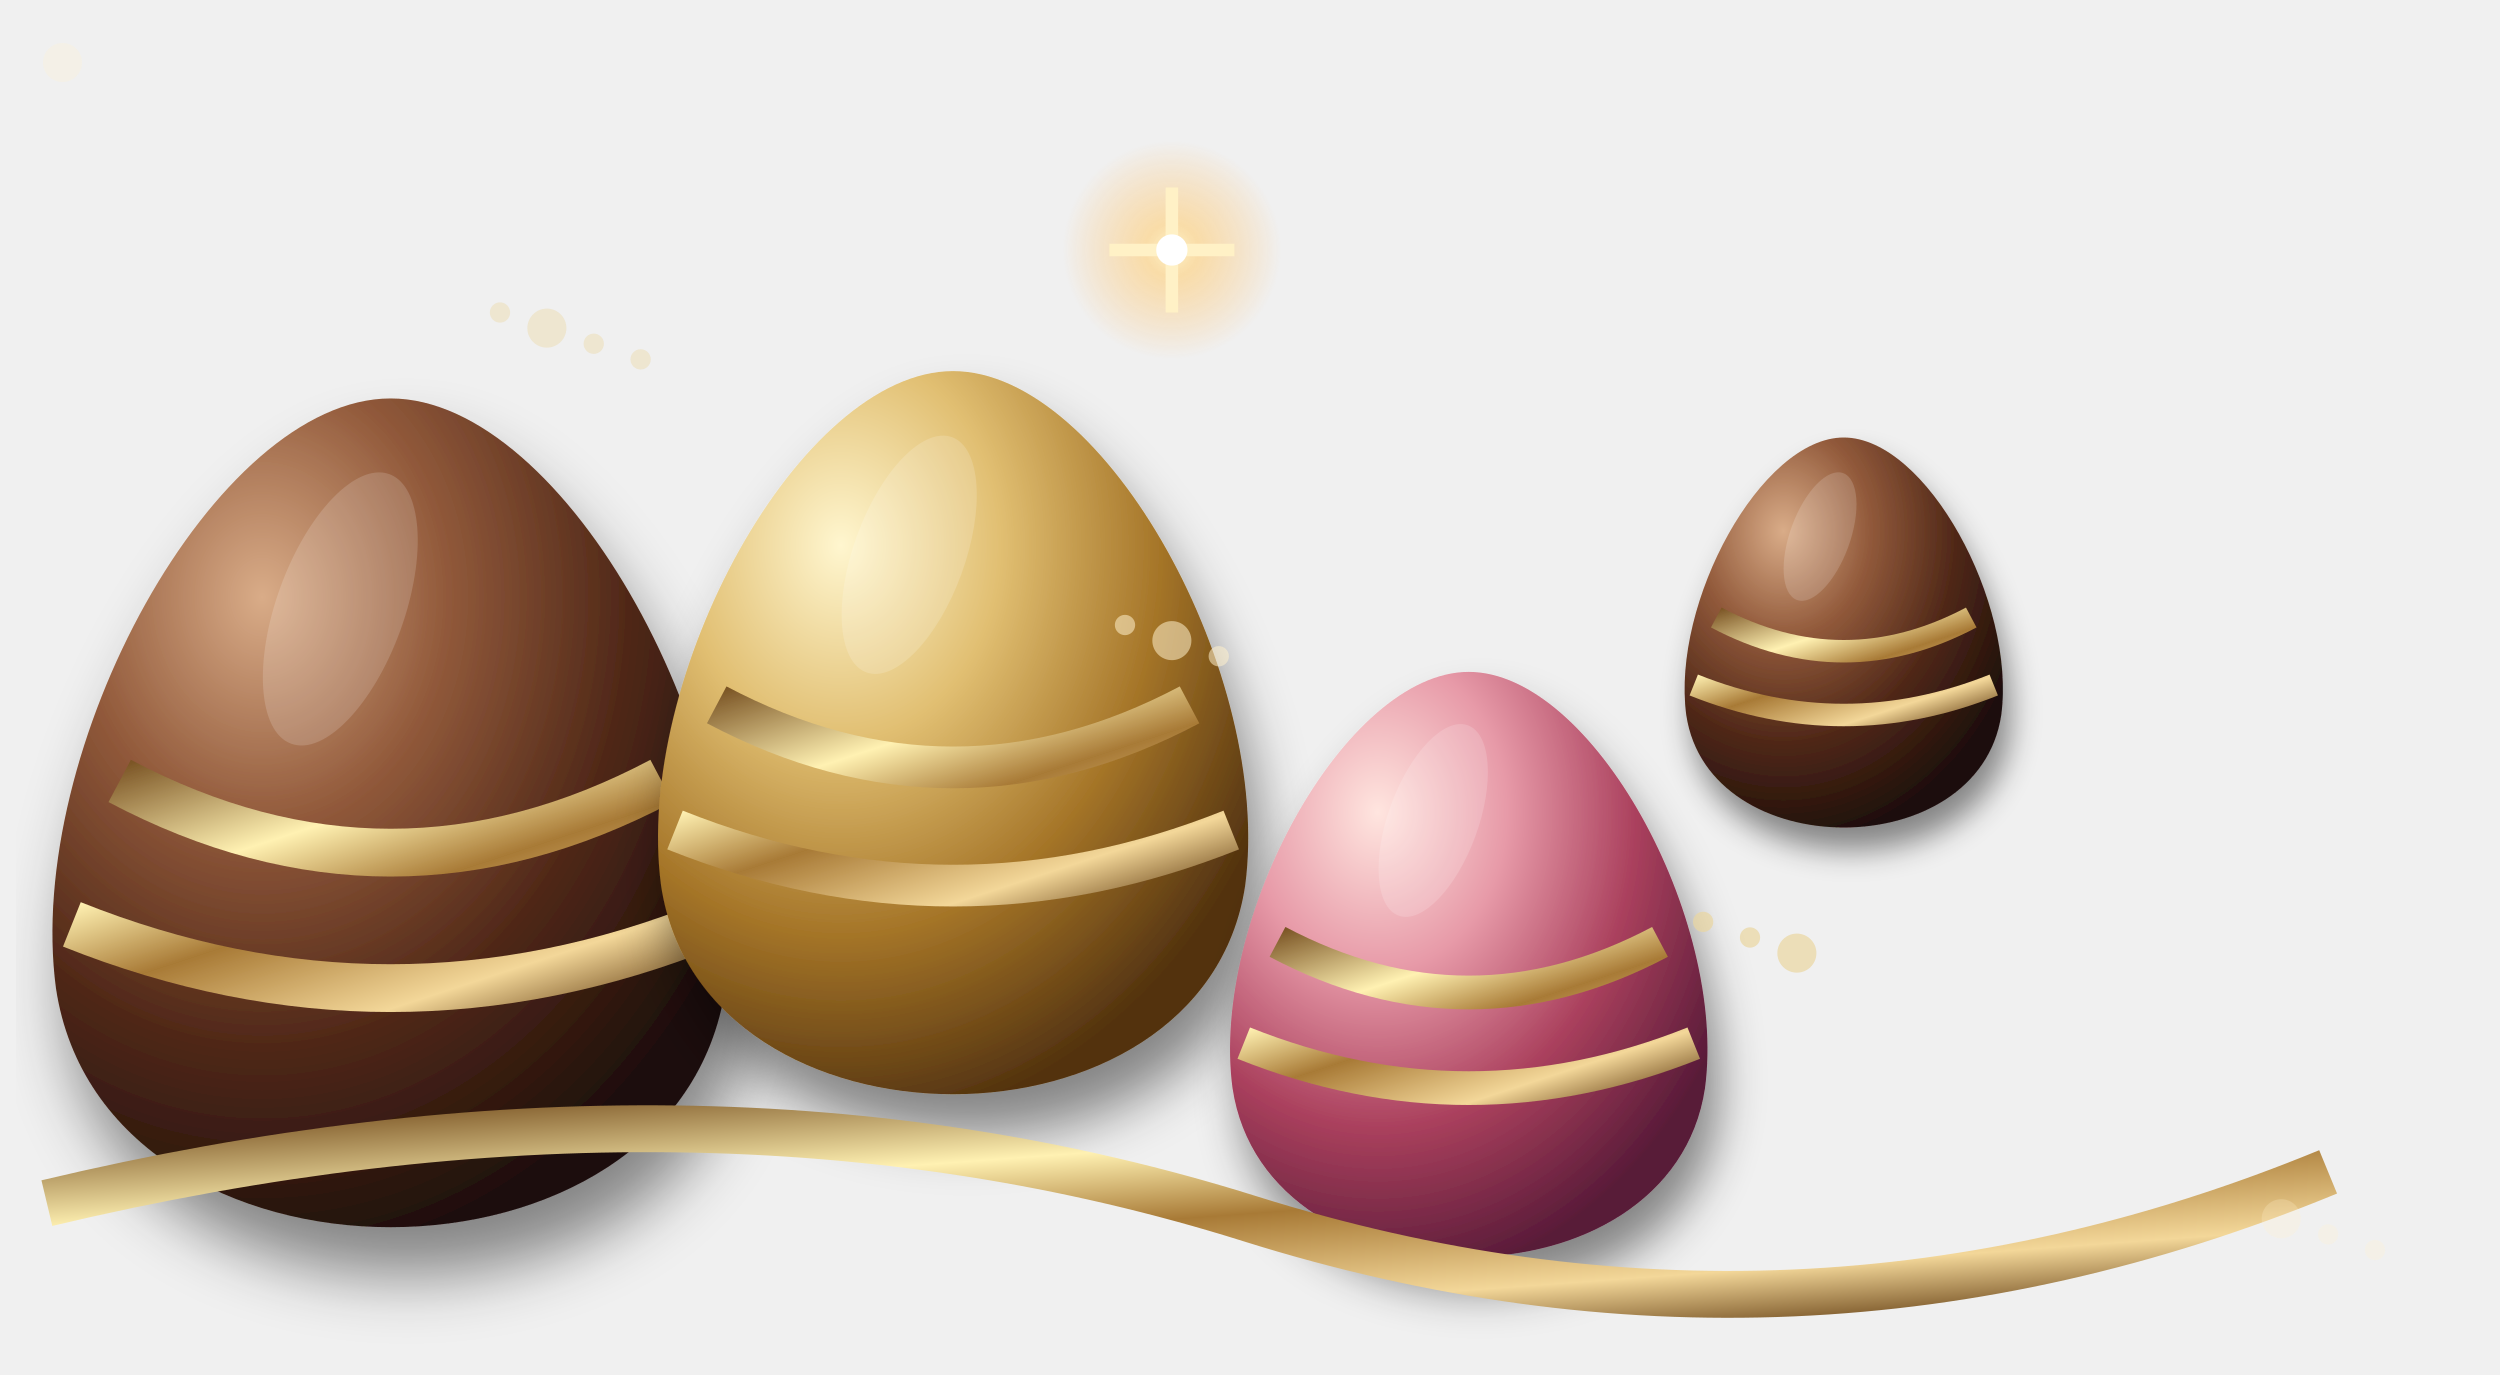
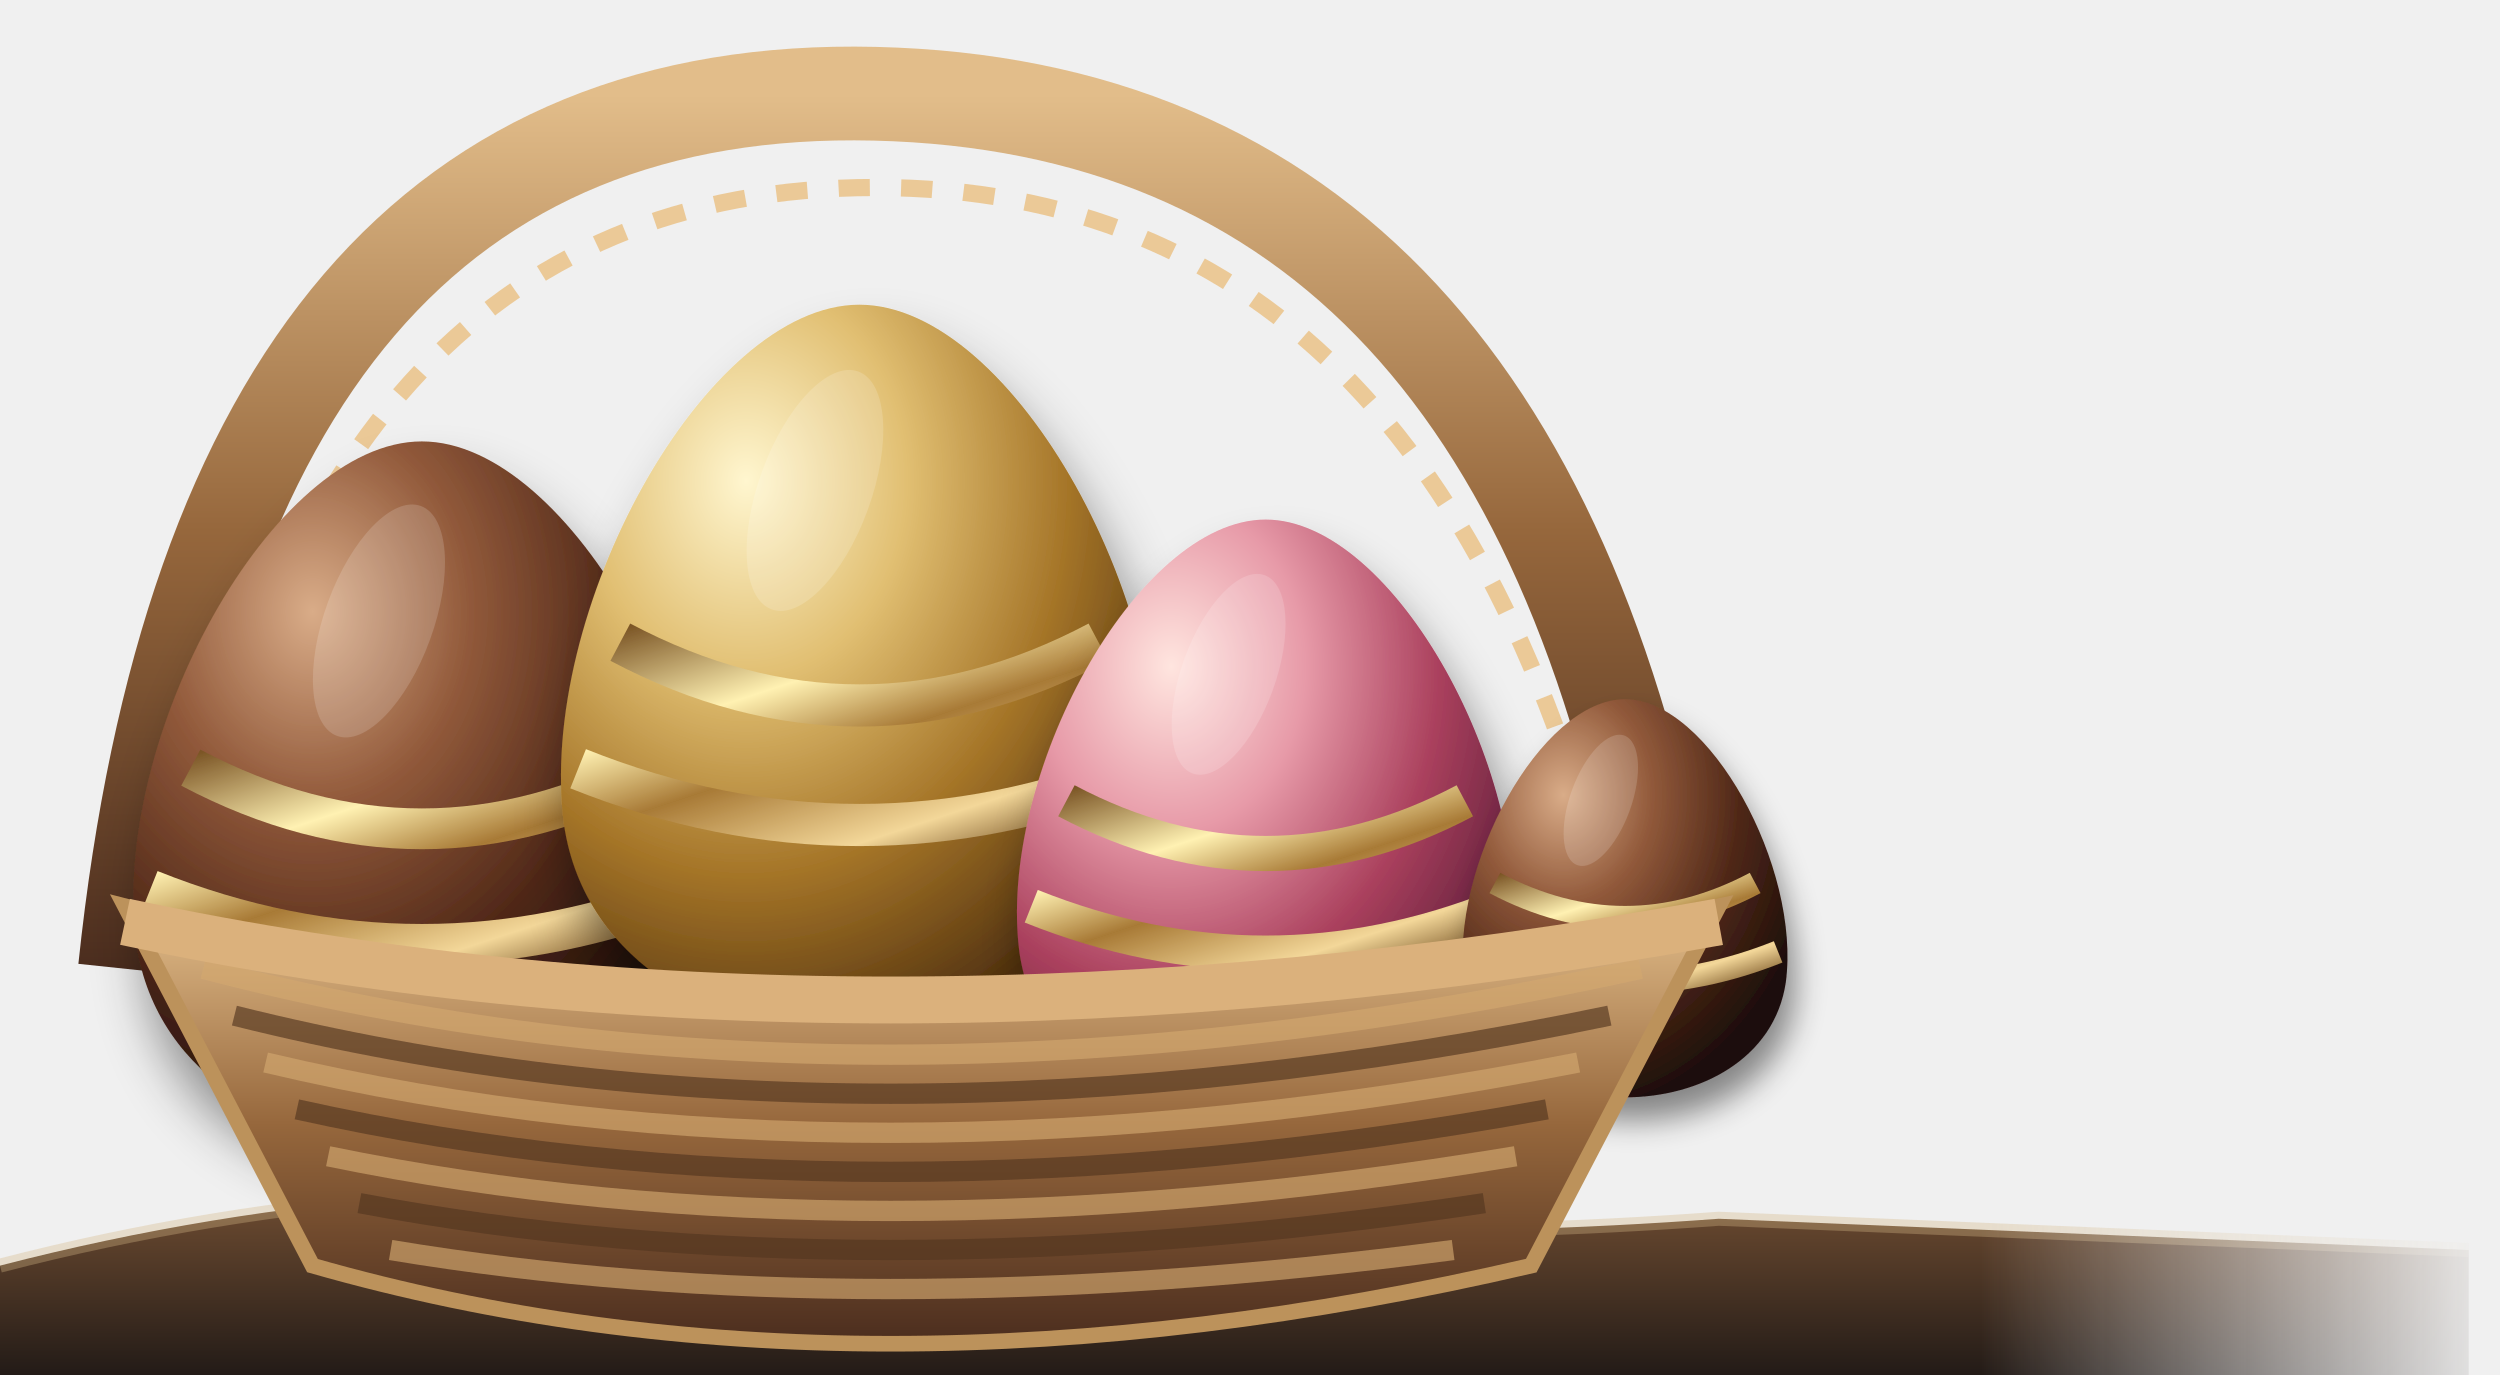
<svg xmlns="http://www.w3.org/2000/svg" viewBox="0 0 160 88" aria-hidden="true">
  <defs>
    <radialGradient id="gold" cx="31%" cy="24%" r="81%">
      <stop offset="0" stop-color="#fff6cf" />
      <stop offset="0.333" stop-color="#e1bf72" />
      <stop offset="0.667" stop-color="#a57528" />
      <stop offset="1" stop-color="#52320f" />
    </radialGradient>
    <radialGradient id="silver" cx="31%" cy="24%" r="81%">
      <stop offset="0" stop-color="#ffffff" />
      <stop offset="0.333" stop-color="#cdd4db" />
      <stop offset="0.667" stop-color="#7a8290" />
      <stop offset="1" stop-color="#373d48" />
    </radialGradient>
    <radialGradient id="red" cx="31%" cy="24%" r="81%">
      <stop offset="0" stop-color="#ffc5b2" />
      <stop offset="0.333" stop-color="#c94b49" />
      <stop offset="0.667" stop-color="#861f30" />
      <stop offset="1" stop-color="#350914" />
    </radialGradient>
    <radialGradient id="pink" cx="31%" cy="24%" r="81%">
      <stop offset="0" stop-color="#ffe5df" />
      <stop offset="0.333" stop-color="#e79aa8" />
      <stop offset="0.667" stop-color="#aa405d" />
      <stop offset="1" stop-color="#581b38" />
    </radialGradient>
    <radialGradient id="orange" cx="31%" cy="24%" r="81%">
      <stop offset="0" stop-color="#ffe0a1" />
      <stop offset="0.333" stop-color="#f4a33f" />
      <stop offset="0.667" stop-color="#bb4c10" />
      <stop offset="1" stop-color="#522108" />
    </radialGradient>
    <radialGradient id="green" cx="31%" cy="24%" r="81%">
      <stop offset="0" stop-color="#b4d7a0" />
      <stop offset="0.333" stop-color="#477b48" />
      <stop offset="0.667" stop-color="#163f2a" />
      <stop offset="1" stop-color="#072318" />
    </radialGradient>
    <radialGradient id="chocolate" cx="31%" cy="24%" r="81%">
      <stop offset="0" stop-color="#d9ac88" />
      <stop offset="0.333" stop-color="#925a3b" />
      <stop offset="0.667" stop-color="#502818" />
      <stop offset="1" stop-color="#1c0e09" />
    </radialGradient>
    <radialGradient id="navy" cx="31%" cy="24%" r="81%">
      <stop offset="0" stop-color="#b4c9e3" />
      <stop offset="0.333" stop-color="#557393" />
      <stop offset="0.667" stop-color="#243a55" />
      <stop offset="1" stop-color="#101e30" />
    </radialGradient>
    <radialGradient id="purple" cx="31%" cy="24%" r="81%">
      <stop offset="0" stop-color="#e3bde7" />
      <stop offset="0.333" stop-color="#9160ad" />
      <stop offset="0.667" stop-color="#59306e" />
      <stop offset="1" stop-color="#281332" />
    </radialGradient>
    <linearGradient id="metal" x2="1" y2="1">
      <stop stop-color="#7b5525" />
      <stop offset=".3" stop-color="#fff1b2" />
      <stop offset=".52" stop-color="#a87a36" />
      <stop offset=".8" stop-color="#f3d799" />
      <stop offset="1" stop-color="#694418" />
    </linearGradient>
    <filter id="shadow" x="-35%" y="-35%" width="170%" height="170%">
      <feDropShadow dx="1" dy="3" stdDeviation="2" flood-color="#000" flood-opacity=".45" />
    </filter>
    <radialGradient id="light">
      <stop stop-color="#fff9d5" stop-opacity=".95" />
      <stop offset=".25" stop-color="#ffcf78" stop-opacity=".6" />
      <stop offset="1" stop-color="#ffbe66" stop-opacity="0" />
    </radialGradient>
+     <linearGradient id="rock" x2=".7" y2="1">
+       <stop stop-color="#47404e" />
+       <stop offset=".5" stop-color="#211d27" />
+       <stop offset="1" stop-color="#090a10" />
+     </linearGradient>
+     <linearGradient id="castle" x2="1" y2=".4">
+       <stop stop-color="#46404c" />
+       <stop offset=".45" stop-color="#201d26" />
+       <stop offset="1" stop-color="#090a0f" />
+     </linearGradient>
+     <linearGradient id="stone" x2=".15" y2="1">
+       <stop stop-color="#79726b" />
+       <stop offset=".22" stop-color="#3c373c" />
+       <stop offset="1" stop-color="#15141b" />
+     </linearGradient>
+     <linearGradient id="velvet" x2="0" y2="1">
+       <stop stop-color="#9b5368" />
+       <stop offset=".25" stop-color="#522535" />
+       <stop offset="1" stop-color="#1b0c16" />
+     </linearGradient>
+     <linearGradient id="snow" x2="0" y2="1">
+       <stop stop-color="#f4eee2" />
+       <stop offset=".35" stop-color="#b9c7c9" />
+       <stop offset="1" stop-color="#506264" />
+     </linearGradient>
+     <linearGradient id="wood" x2="0" y2="1">
+       <stop stop-color="#b18557" />
+       <stop offset=".12" stop-color="#68482f" />
+       <stop offset="1" stop-color="#231b17" />
+     </linearGradient>
+     <radialGradient id="contact">
+       <stop stop-color="#000" stop-opacity=".78" />
+       <stop offset="1" stop-color="#000" stop-opacity="0" />
+     </radialGradient>
+     <radialGradient id="moon">
+       <stop stop-color="#fff2d4" />
+       <stop offset=".7" stop-color="#d3ae79" />
+       <stop offset="1" stop-color="#a37d4e" />
+     </radialGradient>
+     <linearGradient id="basket" x2="0" y2="1">
+       <stop stop-color="#e2bd8a" />
+       <stop offset=".5" stop-color="#96673c" />
+       <stop offset="1" stop-color="#4b2d1e" />
+     </linearGradient>
+     <linearGradient id="fade" x2="1" y2="0">
+       <stop offset="0" stop-color="white" />
+       <stop offset=".79" stop-color="white" />
+       <stop offset="1" stop-color="black" />
+     </linearGradient>
+     <mask id="edge">
+       <rect width="160" height="88" fill="url(#fade)" />
+     </mask>
  </defs>
-   <g transform="translate(25 51) scale(1.02)" filter="url(#shadow)">
-     <path d="M0-25C-11-25-23-3-21 12C-18 32 18 32 21 12C23-3 11-25 0-25Z" fill="url(#chocolate)" />
-     <path d="M-17-1Q0 8 17-1M-20 8Q0 16 20 8" fill="none" stroke="url(#metal)" stroke-width="3" />
-     <ellipse cx="-7" cy="-10" rx="4" ry="9" fill="#fff" opacity=".16" transform="rotate(20)" />
+   <g mask="url(#edge)">
+     <path d="M0 81Q27 74 55 77T110 78L158 80V88H0Z" fill="url(#wood)" />
+     <path d="M0 81Q27 74 55 77T110 78L158 80" stroke="#d4b788" stroke-opacity=".35" stroke-width=".9" fill="none" />
+     <path d="M8 62Q14 5 56 6T107 61" fill="none" stroke="url(#basket)" stroke-width="6" />
+     <path d="M11 62Q19 12 56 12T104 62" stroke="#ebc997" fill="none" stroke-width="1.1" stroke-dasharray="2 2" />
+     <g transform="translate(27 50) rotate(0) scale(0.87)" filter="url(#shadow)">
+       <path d="M0-25C-11-25-23-3-21 12C-18 32 18 32 21 12C23-3 11-25 0-25Z" fill="url(#chocolate)" />
+       <path d="M-17-1Q0 8 17-1M-20 8Q0 16 20 8" fill="none" stroke="url(#metal)" stroke-width="3" />
+       <ellipse cx="-7" cy="-10" rx="4" ry="9" fill="#fff" opacity=".16" transform="rotate(20)" />
+     </g>
+     <g transform="translate(55 42) rotate(0) scale(0.9)" filter="url(#shadow)">
+       <path d="M0-25C-11-25-23-3-21 12C-18 32 18 32 21 12C23-3 11-25 0-25Z" fill="url(#gold)" />
+       <path d="M-17-1Q0 8 17-1M-20 8Q0 16 20 8" fill="none" stroke="url(#metal)" stroke-width="3" />
+       <ellipse cx="-7" cy="-10" rx="4" ry="9" fill="#fff" opacity=".16" transform="rotate(20)" />
+     </g>
+     <g transform="translate(81 52) rotate(0) scale(0.75)" filter="url(#shadow)">
+       <path d="M0-25C-11-25-23-3-21 12C-18 32 18 32 21 12C23-3 11-25 0-25Z" fill="url(#pink)" />
+       <path d="M-17-1Q0 8 17-1M-20 8Q0 16 20 8" fill="none" stroke="url(#metal)" stroke-width="3" />
+       <ellipse cx="-7" cy="-10" rx="4" ry="9" fill="#fff" opacity=".16" transform="rotate(20)" />
+     </g>
+     <g transform="translate(104 57) rotate(0) scale(0.49)" filter="url(#shadow)">
+       <path d="M0-25C-11-25-23-3-21 12C-18 32 18 32 21 12C23-3 11-25 0-25Z" fill="url(#chocolate)" />
+       <path d="M-17-1Q0 8 17-1M-20 8Q0 16 20 8" fill="none" stroke="url(#metal)" stroke-width="3" />
+       <ellipse cx="-7" cy="-10" rx="4" ry="9" fill="#fff" opacity=".16" transform="rotate(20)" />
+     </g>
+     <path d="M8 58Q54 70 110 58L98 81Q55 91 20 81Z" fill="url(#basket)" stroke="#bc925b" stroke-width="1" />
+     <path d="M13 62Q55 73 105 62" fill="none" stroke="#d3a86f" stroke-width="1.3" opacity=".65" />
+     <path d="M15 65Q55 75 103 65" fill="none" stroke="#53351f" stroke-width="1.3" opacity=".65" />
+     <path d="M17 68Q55 77 101 68" fill="none" stroke="#d3a86f" stroke-width="1.3" opacity=".65" />
+     <path d="M19 71Q55 79 99 71" fill="none" stroke="#53351f" stroke-width="1.3" opacity=".65" />
+     <path d="M21 74Q55 81 97 74" fill="none" stroke="#d3a86f" stroke-width="1.3" opacity=".65" />
+     <path d="M23 77Q55 83 95 77" fill="none" stroke="#53351f" stroke-width="1.3" opacity=".65" />
+     <path d="M25 80Q55 85 93 80" fill="none" stroke="#d3a86f" stroke-width="1.3" opacity=".65" />
+     <path d="M8 59Q55 69 110 59" stroke="#dbb17c" stroke-width="3" fill="none" />
  </g>
-   <g transform="translate(61 46) scale(0.89)" filter="url(#shadow)">
-     <path d="M0-25C-11-25-23-3-21 12C-18 32 18 32 21 12C23-3 11-25 0-25Z" fill="url(#gold)" />
-     <path d="M-17-1Q0 8 17-1M-20 8Q0 16 20 8" fill="none" stroke="url(#metal)" stroke-width="3" />
-     <ellipse cx="-7" cy="-10" rx="4" ry="9" fill="#fff" opacity=".16" transform="rotate(20)" />
-   </g>
-   <g transform="translate(94 61) scale(0.72)" filter="url(#shadow)">
-     <path d="M0-25C-11-25-23-3-21 12C-18 32 18 32 21 12C23-3 11-25 0-25Z" fill="url(#pink)" />
-     <path d="M-17-1Q0 8 17-1M-20 8Q0 16 20 8" fill="none" stroke="url(#metal)" stroke-width="3" />
-     <ellipse cx="-7" cy="-10" rx="4" ry="9" fill="#fff" opacity=".16" transform="rotate(20)" />
-   </g>
-   <g transform="translate(118 40) scale(0.48)" filter="url(#shadow)">
-     <path d="M0-25C-11-25-23-3-21 12C-18 32 18 32 21 12C23-3 11-25 0-25Z" fill="url(#chocolate)" />
-     <path d="M-17-1Q0 8 17-1M-20 8Q0 16 20 8" fill="none" stroke="url(#metal)" stroke-width="3" />
-     <ellipse cx="-7" cy="-10" rx="4" ry="9" fill="#fff" opacity=".16" transform="rotate(20)" />
-   </g>
-   <path d="M3 77Q45 67 80 78T149 75" stroke="url(#metal)" stroke-width="3" fill="none" />
-   <g transform="translate(75 16) scale(1)">
-     <circle r="7" fill="url(#light)" />
-     <path d="M-4 0H4M0-4V4" stroke="#fff1c6" stroke-width=".8" />
-     <circle r="1" fill="#fff" />
-   </g>
-   <circle cx="4" cy="4" r="1.25" fill="#fff1cc" opacity="0.25" />
-   <circle cx="41" cy="23" r="0.65" fill="#ead6a0" opacity="0.4" />
-   <circle cx="78" cy="42" r="0.65" fill="#fff1cc" opacity="0.55" />
-   <circle cx="115" cy="61" r="1.25" fill="#ead6a0" opacity="0.7" />
-   <circle cx="152" cy="80" r="0.65" fill="#fff1cc" opacity="0.25" />
-   <circle cx="38" cy="22" r="0.65" fill="#ead6a0" opacity="0.4" />
-   <circle cx="75" cy="41" r="1.25" fill="#fff1cc" opacity="0.55" />
-   <circle cx="112" cy="60" r="0.65" fill="#ead6a0" opacity="0.7" />
-   <circle cx="149" cy="79" r="0.65" fill="#fff1cc" opacity="0.25" />
-   <circle cx="35" cy="21" r="1.25" fill="#ead6a0" opacity="0.4" />
-   <circle cx="72" cy="40" r="0.65" fill="#fff1cc" opacity="0.55" />
-   <circle cx="109" cy="59" r="0.65" fill="#ead6a0" opacity="0.7" />
-   <circle cx="146" cy="78" r="1.25" fill="#fff1cc" opacity="0.25" />
-   <circle cx="32" cy="20" r="0.65" fill="#ead6a0" opacity="0.4" />
</svg>
